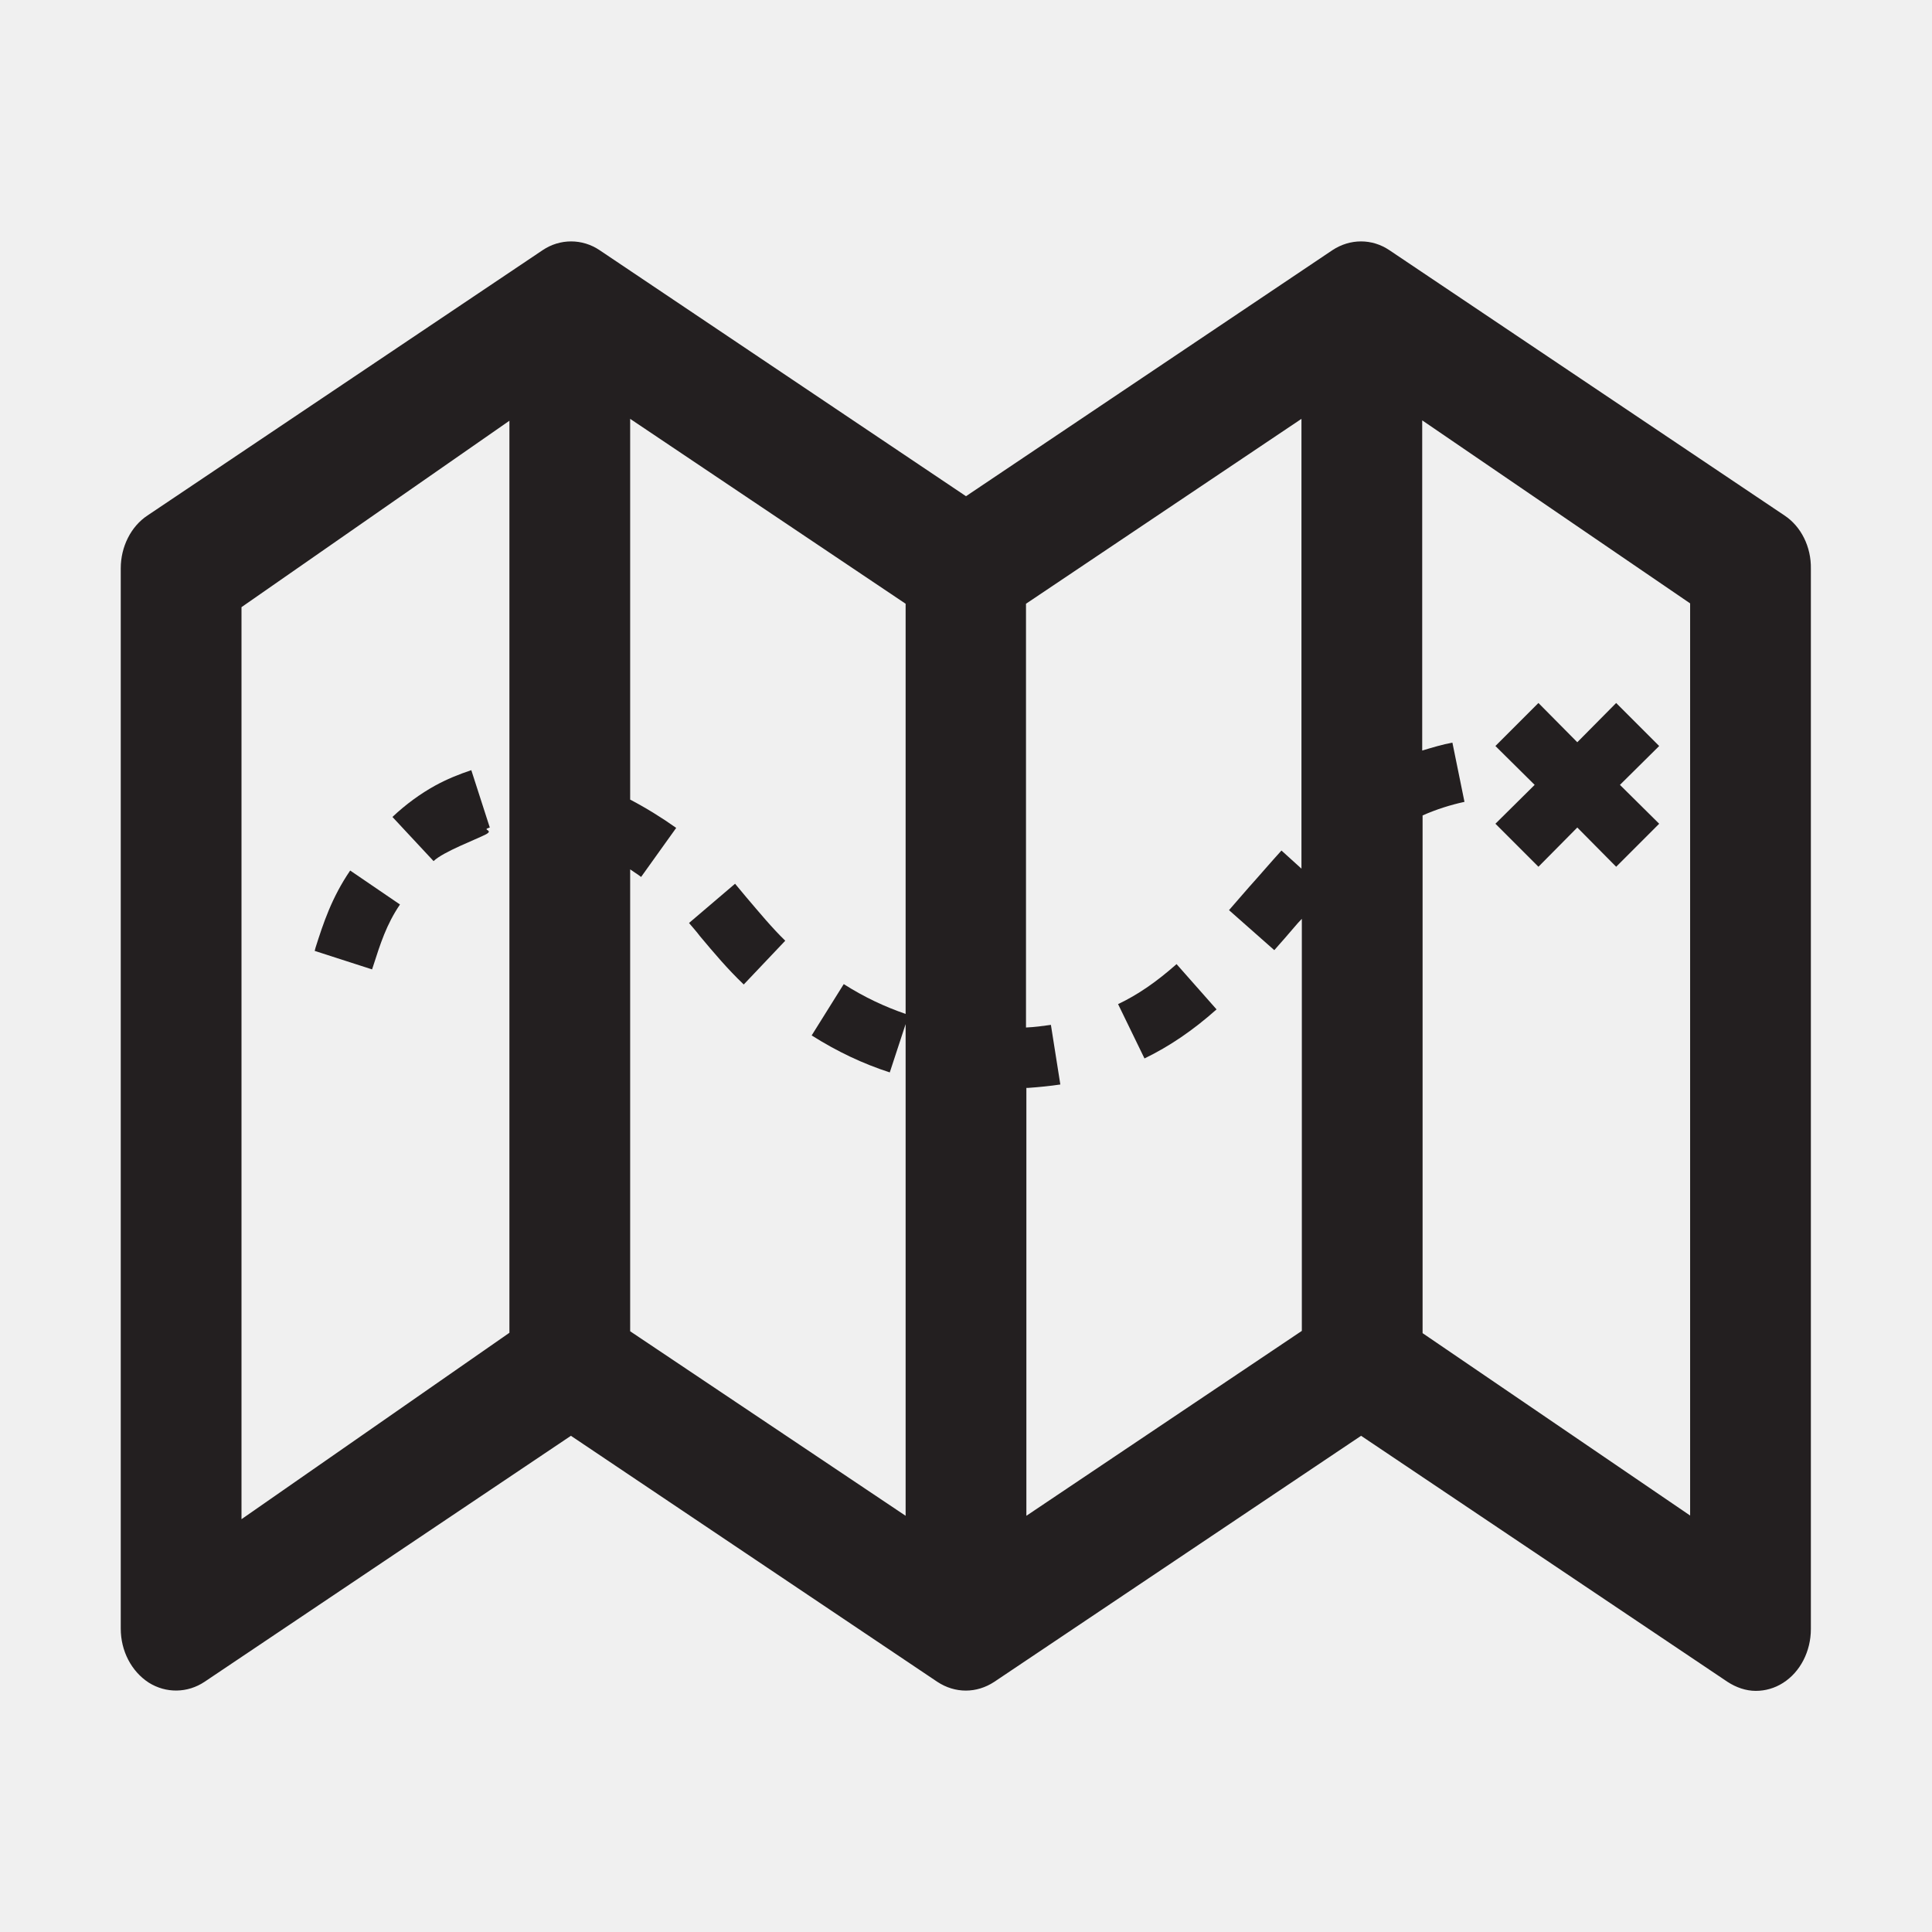
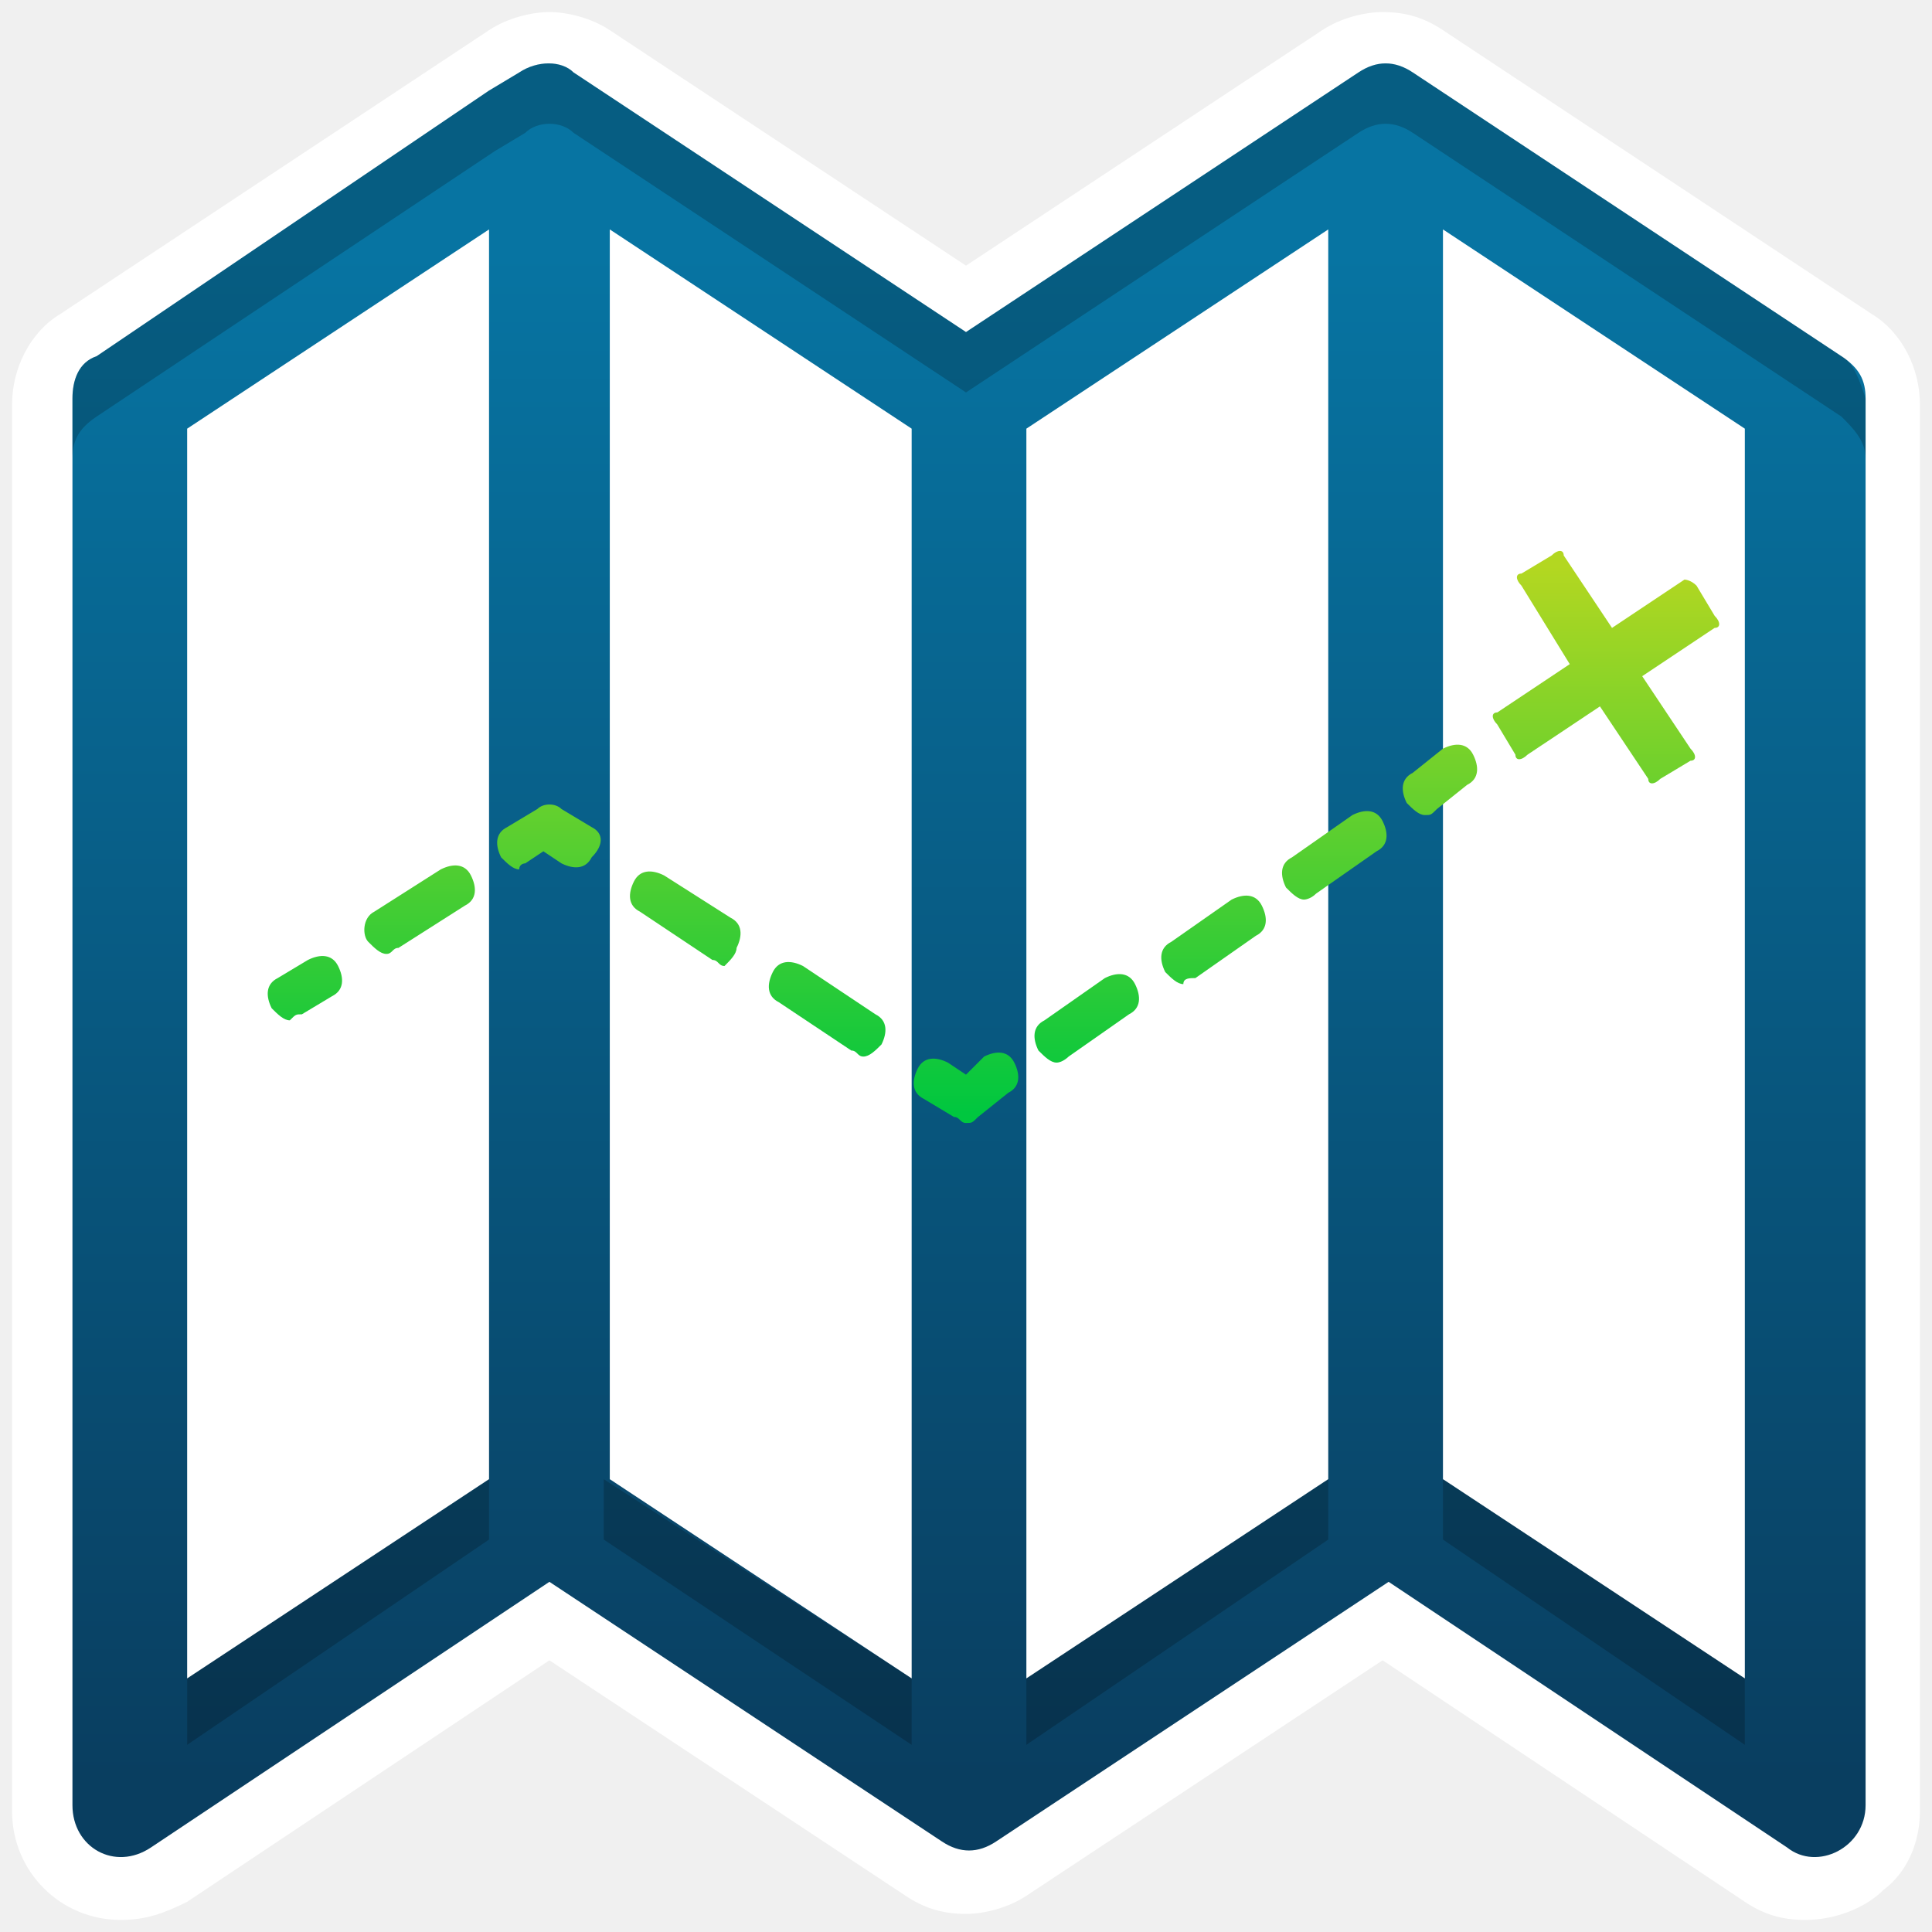
- <svg xmlns="http://www.w3.org/2000/svg" version="1.1" id="Layer_1" x="0px" y="0px" width="512px" height="512px" viewBox="0 0 512 512" style="enable-background:new 0 0 512 512;" xml:space="preserve">
-   <style type="text/css">
- 
- 	.st0{fill:#231F20;}
- 
- </style>
-   <g>
-     <path class="st0" d="M472.9,136.6L368.2,66.3c-4.6-3.1-10.4-3.1-15.1,0L256,131.5l-97.1-65.2c-4.6-3.1-10.5-3.1-15.1,0L39.1,136.6   c-4.4,2.9-7.1,8.3-7.1,14v281c0,5.9,2.8,11.3,7.4,14.3c4.6,2.9,10.3,2.8,14.8-0.2l97.1-65.2l97.1,65.2c4.7,3.1,10.4,3.1,15.1,0   l97.2-65.2l97.1,65.2c2.3,1.5,4.9,2.4,7.5,2.4c2.5,0,5-0.7,7.2-2.1c4.6-2.9,7.4-8.4,7.4-14.3v-281   C480,144.9,477.3,139.5,472.9,136.6z M135,353.2l-71,49.4V160.9l71-49.4V353.2z M167,352.8V230.4c1,0.7,2,1.3,2.9,2l9.3-13   c-3.8-2.7-8-5.3-12.2-7.5V111l73,49v108.7c-5.5-1.9-10.9-4.4-16.4-7.9l-8.5,13.6c6.8,4.3,13.6,7.5,20.7,9.8l4.2-12.8v130.3   L167,352.8z M272,401.7V288.3c0.2,0,0.4,0,0.5,0c2.9-0.2,5.8-0.5,8.5-0.9l-2.5-15.8c-2.1,0.3-4.3,0.6-6.6,0.7V160l73-49v119.2   l-5.3-4.8c-3,3.3-5.8,6.6-8.6,9.7c-1.8,2.1-3.6,4.1-5.3,6.1l12,10.6c1.8-2,3.6-4.1,5.4-6.2c0.6-0.7,1.2-1.4,1.9-2.1v109.2   L272,401.7z M448,401.7l-71-48.4V216.1c3.6-1.6,7.4-2.8,11.1-3.6l-3.2-15.7c-2.7,0.5-5.3,1.3-8,2.1v-87.5l71,48.5V401.7z" />
-     <path class="st0" d="M98.9,256c1.9-5.9,3.5-11,7.1-16.3l-13.2-9c-4.9,7.2-7.1,13.9-9.2,20.5l-0.2,0.8l15.2,4.9L98.9,256z" />
-     <path class="st0" d="M128.8,221.1c2.2-1.2-1.4-1.1,1-1.8l-4.9-15.2c-3.3,1.1-6.5,2.4-9.6,4.1c-3.8,2.1-7.7,4.9-11.3,8.3l10.9,11.7   C117.5,225.7,126.1,222.5,128.8,221.1z" />
-     <path class="st0" d="M296.3,266.1l7,14.4c6.6-3.2,12.8-7.4,19.1-13l-10.6-12C306.6,260.1,301.6,263.6,296.3,266.1z" />
-     <path class="st0" d="M197.8,237.8c-1-1.2-2-2.4-3-3.6l-12.2,10.4c1,1.2,2,2.3,2.9,3.5c3.6,4.3,7.3,8.7,11.6,12.8l11-11.6   C204.5,245.8,201.3,241.9,197.8,237.8z" />
-     <polygon class="st0" points="407.7,229.7 418,219.3 428.3,229.7 439.7,218.3 429.3,208 439.7,197.7 428.3,186.3 418,196.7    407.7,186.3 396.3,197.7 406.7,208 396.3,218.3  " />
-   </g>
+ <svg xmlns="http://www.w3.org/2000/svg" version="1.0" id="Layer_1" x="0px" y="0px" viewBox="0 0 32 32" enable-background="new 0 0 32 32" xml:space="preserve">
+   <path id="XMLID_60_" fill="#FFFFFF" d="M2,31.8c-1,0-1.8-0.8-1.8-1.8V6.7c0-0.6,0.3-1.2,0.8-1.5l7.1-4.7c0.3-0.2,0.7-0.3,1-0.3  s0.7,0.1,1,0.3L16,4.4l5.9-3.9c0.3-0.2,0.7-0.3,1-0.3c0.4,0,0.7,0.1,1,0.3L31,5.2c0.5,0.3,0.8,0.9,0.8,1.5v23.3c0,0.5-0.2,1-0.6,1.3  c-0.3,0.3-0.8,0.5-1.3,0.5l0,0c-0.4,0-0.7-0.1-1-0.3l-6-4L17,31.4c-0.3,0.2-0.7,0.3-1,0.3c-0.4,0-0.7-0.1-1-0.3l-5.9-3.9l-6,4  C2.7,31.7,2.4,31.8,2,31.8z" />
+   <linearGradient id="XMLID_18_" gradientUnits="userSpaceOnUse" x1="16.009" y1="29.424" x2="16.009" y2="4.17">
+     <stop offset="0" style="stop-color:#093E60" />
+     <stop offset="1" style="stop-color:#0774A2" />
+   </linearGradient>
+   <path id="XMLID_1_" fill="url(#XMLID_18_)" d="M22.5,1.2L16,5.5L9.5,1.2C9.3,1,8.9,1,8.6,1.2L8.1,1.5L1.6,5.9C1.3,6,1.2,6.3,1.2,6.6  v23.3c0,0.7,0.7,1.1,1.3,0.7l6.6-4.4l6.5,4.3c0.3,0.2,0.6,0.2,0.9,0l6.5-4.3l6.6,4.4c0.5,0.4,1.3,0,1.3-0.7V6.6  c0-0.3-0.1-0.5-0.4-0.7l-7.1-4.7C23.1,1,22.8,1,22.5,1.2z M8.1,24.5l-5,3.3V7.1l5-3.3V24.5z M15.1,27.8l-5-3.3V3.8l5,3.3V27.8z   M22,24.5l-5,3.3V7.1l5-3.3V24.5z M28.9,27.8l-5-3.3V3.8l5,3.3V27.8z" />
+   <linearGradient id="XMLID_19_" gradientUnits="userSpaceOnUse" x1="16.434" y1="18.429" x2="16.434" y2="9.383">
+     <stop offset="0" style="stop-color:#00C73F" />
+     <stop offset="1" style="stop-color:#B3D721" />
+   </linearGradient>
+   <path id="XMLID_2_" fill="url(#XMLID_19_)" d="M23.6,13.5c-0.1,0-0.2-0.1-0.3-0.2c-0.1-0.2-0.1-0.4,0.1-0.5l0.5-0.4  c0.2-0.1,0.4-0.1,0.5,0.1c0.1,0.2,0.1,0.4-0.1,0.5l-0.5,0.4C23.7,13.5,23.7,13.5,23.6,13.5z M17.7,17.5l1-0.7  c0.2-0.1,0.2-0.3,0.1-0.5c-0.1-0.2-0.3-0.2-0.5-0.1l-1,0.7c-0.2,0.1-0.2,0.3-0.1,0.5c0.1,0.1,0.2,0.2,0.3,0.2  C17.6,17.6,17.7,17.5,17.7,17.5z M19.8,16.2l1-0.7c0.2-0.1,0.2-0.3,0.1-0.5c-0.1-0.2-0.3-0.2-0.5-0.1l-1,0.7  c-0.2,0.1-0.2,0.3-0.1,0.5c0.1,0.1,0.2,0.2,0.3,0.2C19.6,16.2,19.7,16.2,19.8,16.2z M21.8,14.8l1-0.7c0.2-0.1,0.2-0.3,0.1-0.5  c-0.1-0.2-0.3-0.2-0.5-0.1l-1,0.7c-0.2,0.1-0.2,0.3-0.1,0.5c0.1,0.1,0.2,0.2,0.3,0.2C21.6,14.9,21.7,14.9,21.8,14.8z M16.2,18.5  l0.5-0.4c0.2-0.1,0.2-0.3,0.1-0.5c-0.1-0.2-0.3-0.2-0.5-0.1L16,17.8l-0.3-0.2c-0.2-0.1-0.4-0.1-0.5,0.1c-0.1,0.2-0.1,0.4,0.1,0.5  l0.5,0.3c0.1,0,0.1,0.1,0.2,0.1C16.1,18.6,16.1,18.6,16.2,18.5z M14.6,17.3c0.1-0.2,0.1-0.4-0.1-0.5L13.3,16  c-0.2-0.1-0.4-0.1-0.5,0.1c-0.1,0.2-0.1,0.4,0.1,0.5l1.2,0.8c0.1,0,0.1,0.1,0.2,0.1C14.4,17.5,14.5,17.4,14.6,17.3z M12.2,15.7  c0.1-0.2,0.1-0.4-0.1-0.5L11,14.5c-0.2-0.1-0.4-0.1-0.5,0.1c-0.1,0.2-0.1,0.4,0.1,0.5l1.2,0.8c0.1,0,0.1,0.1,0.2,0.1  C12.1,15.9,12.2,15.8,12.2,15.7z M8.7,14.3l0.3-0.2l0.3,0.2c0.2,0.1,0.4,0.1,0.5-0.1C10,14,10,13.8,9.8,13.7l-0.5-0.3  c-0.1-0.1-0.3-0.1-0.4,0l-0.5,0.3c-0.2,0.1-0.2,0.3-0.1,0.5c0.1,0.1,0.2,0.2,0.3,0.2C8.6,14.3,8.7,14.3,8.7,14.3z M6.6,15.7L7.7,15  c0.2-0.1,0.2-0.3,0.1-0.5c-0.1-0.2-0.3-0.2-0.5-0.1l-1.1,0.7C6,15.2,6,15.5,6.1,15.6c0.1,0.1,0.2,0.2,0.3,0.2  C6.5,15.8,6.5,15.7,6.6,15.7z M5,16.8l0.5-0.3c0.2-0.1,0.2-0.3,0.1-0.5c-0.1-0.2-0.3-0.2-0.5-0.1l-0.5,0.3c-0.2,0.1-0.2,0.3-0.1,0.5  c0.1,0.1,0.2,0.2,0.3,0.2C4.9,16.8,4.9,16.8,5,16.8z M27.9,9.6l-1.2,0.8l-0.8-1.2c0-0.1-0.1-0.1-0.2,0l-0.5,0.3  c-0.1,0-0.1,0.1,0,0.2L26,11l-1.2,0.8c-0.1,0-0.1,0.1,0,0.2l0.3,0.5c0,0.1,0.1,0.1,0.2,0l1.2-0.8l0.8,1.2c0,0.1,0.1,0.1,0.2,0  l0.5-0.3c0.1,0,0.1-0.1,0-0.2l-0.8-1.2l1.2-0.8c0.1,0,0.1-0.1,0-0.2l-0.3-0.5C28,9.6,27.9,9.6,27.9,9.6z" />
+   <polygon id="XMLID_32_" opacity="0.2" points="8.1,25.5 8.1,24.5 3.1,27.8 3.1,28.9 " />
+   <polygon id="XMLID_31_" opacity="0.2" points="22,25.5 22,24.5 17,27.8 17,28.9 " />
+   <polygon id="XMLID_30_" opacity="0.2" points="15.1,28.9 15.1,27.8 10,24.5 10,25.5 " />
+   <polygon id="XMLID_29_" opacity="0.2" points="28.9,28.9 28.9,27.8 23.9,24.5 23.9,25.5 " />
+   <path id="XMLID_28_" opacity="0.2" d="M30.5,5.9l-7.1-4.7c-0.3-0.2-0.6-0.2-0.9,0L16,5.5L9.5,1.2C9.3,1,8.9,1,8.6,1.2L8.1,1.5  L1.6,5.9C1.3,6,1.2,6.3,1.2,6.6v1c0-0.3,0.1-0.5,0.4-0.7l6.6-4.4l0.5-0.3C8.9,2,9.3,2,9.5,2.2L16,6.5l6.5-4.3c0.3-0.2,0.6-0.2,0.9,0  l7.1,4.7c0.2,0.2,0.4,0.4,0.4,0.7v-1C30.8,6.3,30.7,6,30.5,5.9z" />
</svg>
